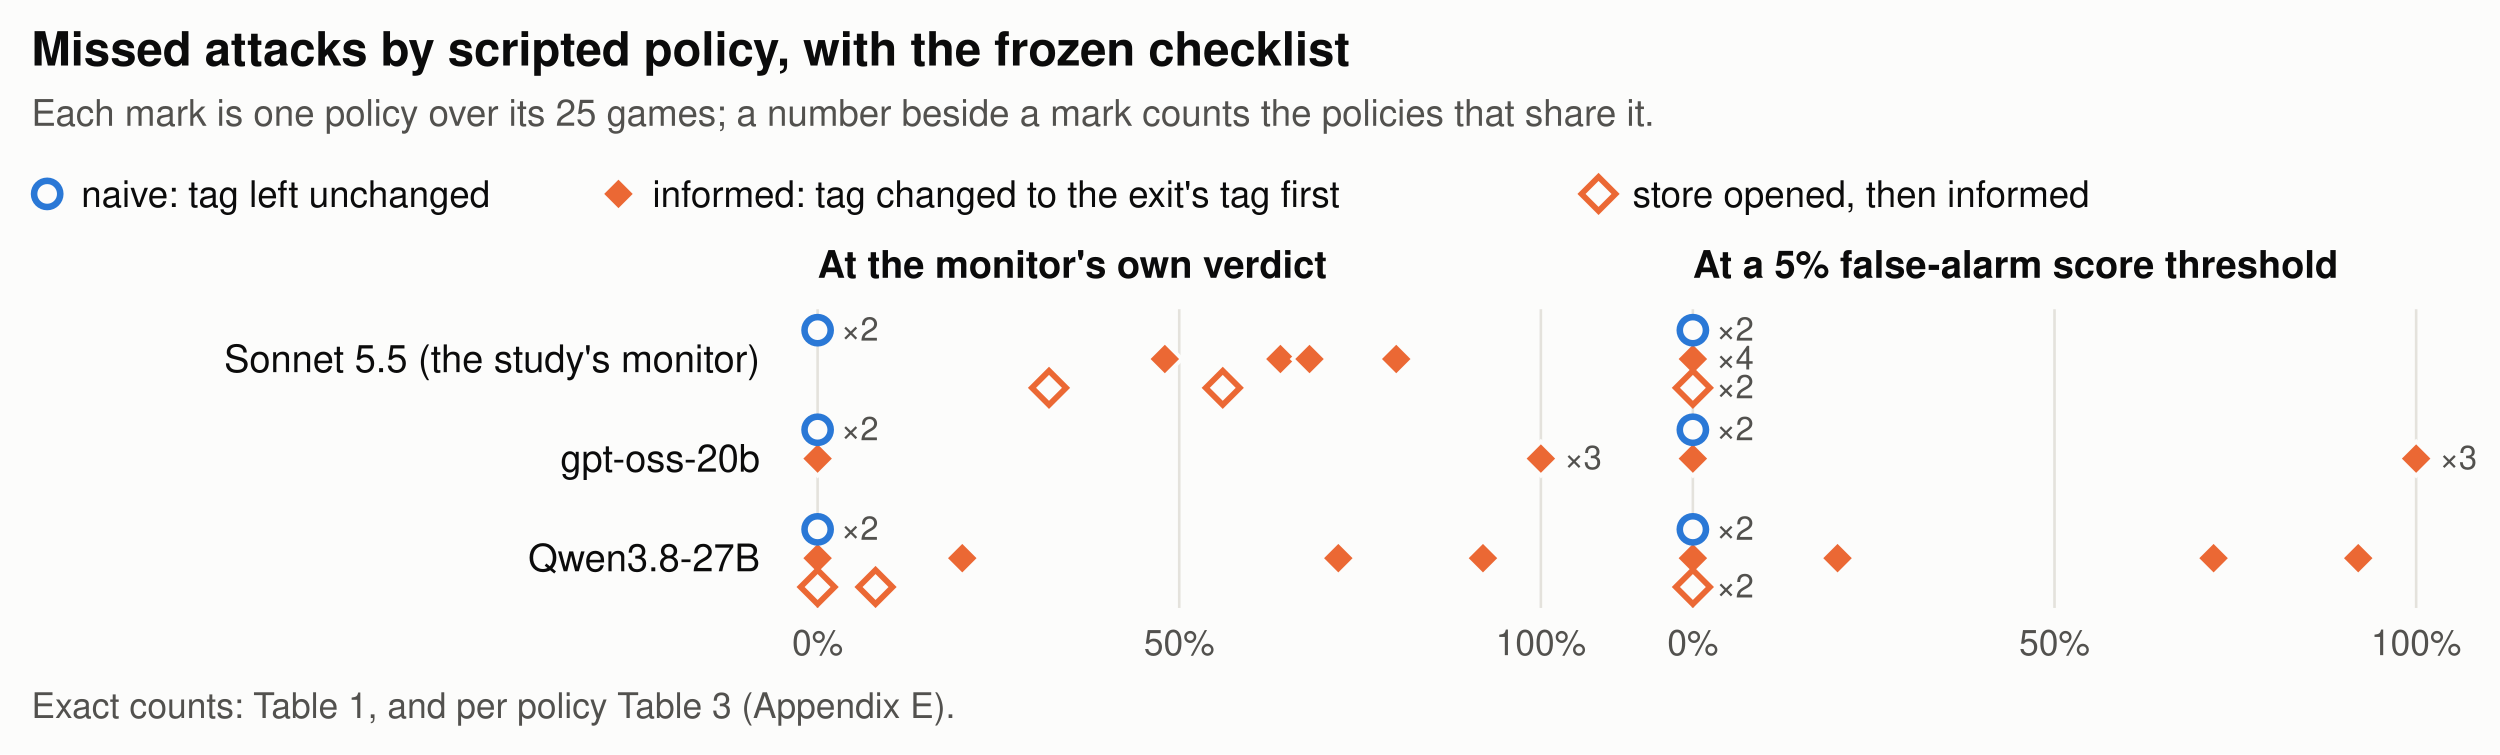
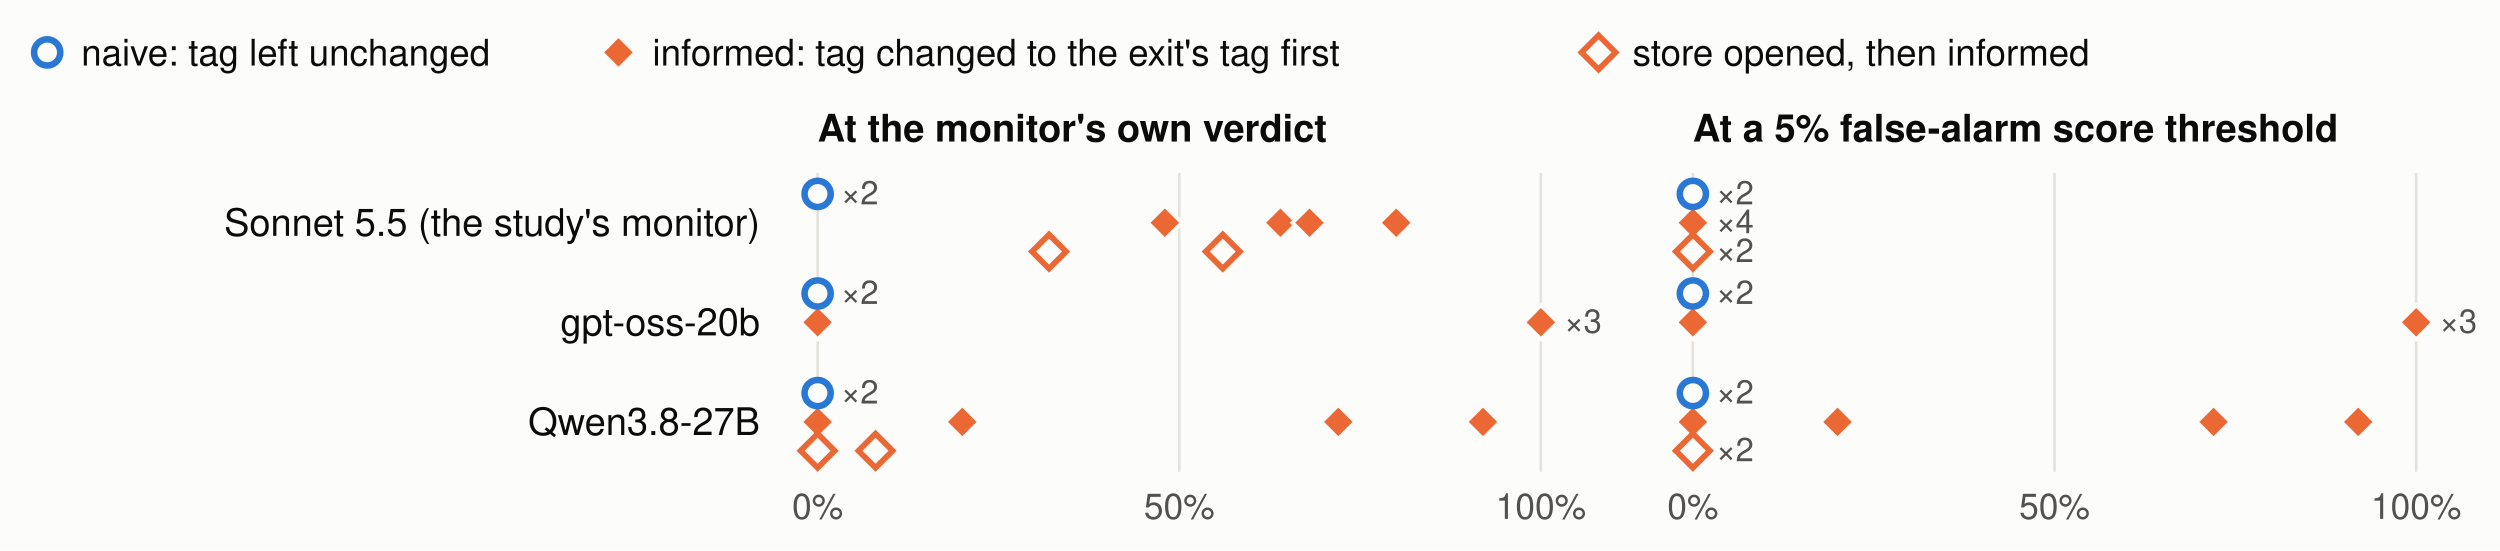
- <svg xmlns="http://www.w3.org/2000/svg" viewBox="0 0 954 288" font-family="Helvetica, Arial, sans-serif" role="img" aria-label="Missed rate per scripted attack policy, by monitor, at the verdict and at a 5 percent false-alarm threshold">
-   <rect width="954" height="288" fill="#fcfcfb" />
-   <text x="12" y="25" font-size="18" font-weight="700" fill="#0b0b0b">Missed attacks by scripted policy, with the frozen checklist</text>
-   <text x="12" y="48" font-size="14" fill="#52514e">Each mark is one policy over its 25 games; a number beside a mark counts the policies that share it.</text>
-   <circle cx="18.0" cy="74.0" r="5" fill="#fcfcfb" stroke="#2a78d6" stroke-width="2.5" />
-   <text x="31" y="79" font-size="14" fill="#0b0b0b">naive: tag left unchanged</text>
-   <path d="M 236.0 67.5 L 242.5 74.0 L 236.0 80.5 L 229.5 74.0 Z" fill="#eb6834" stroke="#fcfcfb" stroke-width="1.5" />
-   <text x="249" y="79" font-size="14" fill="#0b0b0b">informed: tag changed to the exit's tag first</text>
-   <path d="M 610.0 67.5 L 616.5 74.0 L 610.0 80.5 L 603.5 74.0 Z" fill="#fcfcfb" stroke="#eb6834" stroke-width="2.2" />
-   <text x="623" y="79" font-size="14" fill="#0b0b0b">store opened, then informed</text>
-   <text x="312" y="106" font-size="14.5" font-weight="600" fill="#0b0b0b">At the monitor's own verdict</text>
-   <line x1="312.0" y1="118" x2="312.0" y2="232" stroke="#e4e2dc" stroke-width="1" />
-   <text x="312.0" y="250" font-size="13.5" fill="#52514e" text-anchor="middle">0%</text>
-   <line x1="450.0" y1="118" x2="450.0" y2="232" stroke="#e4e2dc" stroke-width="1" />
-   <text x="450.0" y="250" font-size="13.5" fill="#52514e" text-anchor="middle">50%</text>
-   <line x1="588.0" y1="118" x2="588.0" y2="232" stroke="#e4e2dc" stroke-width="1" />
-   <text x="588.0" y="250" font-size="13.5" fill="#52514e" text-anchor="middle">100%</text>
-   <text x="646" y="106" font-size="14.5" font-weight="600" fill="#0b0b0b">At a 5% false-alarm score threshold</text>
-   <line x1="646.0" y1="118" x2="646.0" y2="232" stroke="#e4e2dc" stroke-width="1" />
-   <text x="646.0" y="250" font-size="13.5" fill="#52514e" text-anchor="middle">0%</text>
-   <line x1="784.0" y1="118" x2="784.0" y2="232" stroke="#e4e2dc" stroke-width="1" />
-   <text x="784.0" y="250" font-size="13.5" fill="#52514e" text-anchor="middle">50%</text>
-   <line x1="922.0" y1="118" x2="922.0" y2="232" stroke="#e4e2dc" stroke-width="1" />
-   <text x="922.0" y="250" font-size="13.5" fill="#52514e" text-anchor="middle">100%</text>
-   <text x="290" y="142.0" font-size="14.5" fill="#0b0b0b" text-anchor="end">Sonnet 5.5 (the study's monitor)</text>
-   <path d="M 444.5 130.5 L 451.0 137.0 L 444.5 143.5 L 438.0 137.0 Z" fill="#eb6834" stroke="#fcfcfb" stroke-width="1.5" />
-   <path d="M 488.6 130.5 L 495.1 137.0 L 488.6 143.5 L 482.1 137.0 Z" fill="#eb6834" stroke="#fcfcfb" stroke-width="1.5" />
-   <path d="M 499.7 130.5 L 506.2 137.0 L 499.7 143.5 L 493.2 137.0 Z" fill="#eb6834" stroke="#fcfcfb" stroke-width="1.5" />
-   <path d="M 532.8 130.5 L 539.3 137.0 L 532.8 143.5 L 526.3 137.0 Z" fill="#eb6834" stroke="#fcfcfb" stroke-width="1.5" />
-   <circle cx="312.0" cy="126.0" r="5" fill="#fcfcfb" stroke="#2a78d6" stroke-width="2.5" />
-   <text x="321.0" y="130.0" font-size="12.5" fill="#52514e" text-anchor="start">×2</text>
-   <path d="M 400.3 141.5 L 406.8 148.0 L 400.3 154.5 L 393.8 148.0 Z" fill="#fcfcfb" stroke="#eb6834" stroke-width="2.2" />
-   <path d="M 466.6 141.5 L 473.1 148.0 L 466.6 154.5 L 460.1 148.0 Z" fill="#fcfcfb" stroke="#eb6834" stroke-width="2.2" />
-   <path d="M 646.0 130.5 L 652.5 137.0 L 646.0 143.5 L 639.5 137.0 Z" fill="#eb6834" stroke="#fcfcfb" stroke-width="1.5" />
-   <text x="655.0" y="141.0" font-size="12.5" fill="#52514e" text-anchor="start">×4</text>
-   <circle cx="646.0" cy="126.0" r="5" fill="#fcfcfb" stroke="#2a78d6" stroke-width="2.5" />
-   <text x="655.0" y="130.0" font-size="12.5" fill="#52514e" text-anchor="start">×2</text>
-   <path d="M 646.0 141.5 L 652.5 148.0 L 646.0 154.5 L 639.5 148.0 Z" fill="#fcfcfb" stroke="#eb6834" stroke-width="2.2" />
-   <text x="655.0" y="152.0" font-size="12.5" fill="#52514e" text-anchor="start">×2</text>
-   <text x="290" y="180.0" font-size="14.5" fill="#0b0b0b" text-anchor="end">gpt-oss-20b</text>
-   <path d="M 312.0 168.5 L 318.5 175.0 L 312.0 181.5 L 305.5 175.0 Z" fill="#eb6834" stroke="#fcfcfb" stroke-width="1.5" />
-   <path d="M 588.0 168.5 L 594.5 175.0 L 588.0 181.5 L 581.5 175.0 Z" fill="#eb6834" stroke="#fcfcfb" stroke-width="1.5" />
-   <text x="597.0" y="179.0" font-size="12.5" fill="#52514e" text-anchor="start">×3</text>
-   <circle cx="312.0" cy="164.0" r="5" fill="#fcfcfb" stroke="#2a78d6" stroke-width="2.5" />
-   <text x="321.0" y="168.0" font-size="12.5" fill="#52514e" text-anchor="start">×2</text>
-   <path d="M 646.0 168.5 L 652.5 175.0 L 646.0 181.5 L 639.5 175.0 Z" fill="#eb6834" stroke="#fcfcfb" stroke-width="1.5" />
-   <path d="M 922.0 168.5 L 928.5 175.0 L 922.0 181.5 L 915.5 175.0 Z" fill="#eb6834" stroke="#fcfcfb" stroke-width="1.5" />
-   <text x="931.0" y="179.0" font-size="12.5" fill="#52514e" text-anchor="start">×3</text>
-   <circle cx="646.0" cy="164.0" r="5" fill="#fcfcfb" stroke="#2a78d6" stroke-width="2.5" />
-   <text x="655.0" y="168.0" font-size="12.5" fill="#52514e" text-anchor="start">×2</text>
-   <text x="290" y="218.0" font-size="14.5" fill="#0b0b0b" text-anchor="end">Qwen3.8-27B</text>
-   <path d="M 312.0 206.5 L 318.5 213.0 L 312.0 219.5 L 305.5 213.0 Z" fill="#eb6834" stroke="#fcfcfb" stroke-width="1.5" />
-   <path d="M 367.2 206.5 L 373.7 213.0 L 367.2 219.5 L 360.7 213.0 Z" fill="#eb6834" stroke="#fcfcfb" stroke-width="1.5" />
-   <path d="M 510.7 206.5 L 517.2 213.0 L 510.7 219.5 L 504.2 213.0 Z" fill="#eb6834" stroke="#fcfcfb" stroke-width="1.5" />
-   <path d="M 565.9 206.5 L 572.4 213.0 L 565.9 219.5 L 559.4 213.0 Z" fill="#eb6834" stroke="#fcfcfb" stroke-width="1.5" />
-   <circle cx="312.0" cy="202.0" r="5" fill="#fcfcfb" stroke="#2a78d6" stroke-width="2.5" />
-   <text x="321.0" y="206.0" font-size="12.5" fill="#52514e" text-anchor="start">×2</text>
-   <path d="M 312.0 217.5 L 318.5 224.0 L 312.0 230.5 L 305.5 224.0 Z" fill="#fcfcfb" stroke="#eb6834" stroke-width="2.2" />
-   <path d="M 334.1 217.5 L 340.6 224.0 L 334.1 230.5 L 327.6 224.0 Z" fill="#fcfcfb" stroke="#eb6834" stroke-width="2.2" />
-   <path d="M 646.0 206.5 L 652.5 213.0 L 646.0 219.5 L 639.5 213.0 Z" fill="#eb6834" stroke="#fcfcfb" stroke-width="1.5" />
-   <path d="M 701.2 206.5 L 707.7 213.0 L 701.2 219.5 L 694.7 213.0 Z" fill="#eb6834" stroke="#fcfcfb" stroke-width="1.5" />
-   <path d="M 844.7 206.5 L 851.2 213.0 L 844.7 219.5 L 838.2 213.0 Z" fill="#eb6834" stroke="#fcfcfb" stroke-width="1.5" />
-   <path d="M 899.9 206.5 L 906.4 213.0 L 899.9 219.5 L 893.4 213.0 Z" fill="#eb6834" stroke="#fcfcfb" stroke-width="1.5" />
-   <circle cx="646.0" cy="202.0" r="5" fill="#fcfcfb" stroke="#2a78d6" stroke-width="2.5" />
-   <text x="655.0" y="206.0" font-size="12.5" fill="#52514e" text-anchor="start">×2</text>
-   <path d="M 646.0 217.5 L 652.5 224.0 L 646.0 230.5 L 639.5 224.0 Z" fill="#fcfcfb" stroke="#eb6834" stroke-width="2.2" />
-   <text x="655.0" y="228.0" font-size="12.5" fill="#52514e" text-anchor="start">×2</text>
-   <text x="12" y="274" font-size="13.5" fill="#52514e">Exact counts: Table 1, and per policy Table 3 (Appendix E).</text>
+ <svg xmlns="http://www.w3.org/2000/svg" viewBox="0 0 954 210" font-family="Helvetica, Arial, sans-serif" role="img" aria-label="Missed rate per scripted attack policy, by monitor, at the verdict and at a 5 percent false-alarm threshold">
+   <rect width="954" height="210" fill="#fcfcfb" />
+   <circle cx="18.0" cy="20.0" r="5" fill="#fcfcfb" stroke="#2a78d6" stroke-width="2.5" />
+   <text x="31" y="25" font-size="14" fill="#0b0b0b">naive: tag left unchanged</text>
+   <path d="M 236.0 13.5 L 242.5 20.0 L 236.0 26.5 L 229.5 20.0 Z" fill="#eb6834" stroke="#fcfcfb" stroke-width="1.5" />
+   <text x="249" y="25" font-size="14" fill="#0b0b0b">informed: tag changed to the exit's tag first</text>
+   <path d="M 610.0 13.5 L 616.5 20.0 L 610.0 26.5 L 603.5 20.0 Z" fill="#fcfcfb" stroke="#eb6834" stroke-width="2.2" />
+   <text x="623" y="25" font-size="14" fill="#0b0b0b">store opened, then informed</text>
+   <text x="312" y="54" font-size="14.5" font-weight="600" fill="#0b0b0b">At the monitor's own verdict</text>
+   <line x1="312.0" y1="66" x2="312.0" y2="180" stroke="#e4e2dc" stroke-width="1" />
+   <text x="312.0" y="198" font-size="13.5" fill="#52514e" text-anchor="middle">0%</text>
+   <line x1="450.0" y1="66" x2="450.0" y2="180" stroke="#e4e2dc" stroke-width="1" />
+   <text x="450.0" y="198" font-size="13.5" fill="#52514e" text-anchor="middle">50%</text>
+   <line x1="588.0" y1="66" x2="588.0" y2="180" stroke="#e4e2dc" stroke-width="1" />
+   <text x="588.0" y="198" font-size="13.5" fill="#52514e" text-anchor="middle">100%</text>
+   <text x="646" y="54" font-size="14.5" font-weight="600" fill="#0b0b0b">At a 5% false-alarm score threshold</text>
+   <line x1="646.0" y1="66" x2="646.0" y2="180" stroke="#e4e2dc" stroke-width="1" />
+   <text x="646.0" y="198" font-size="13.5" fill="#52514e" text-anchor="middle">0%</text>
+   <line x1="784.0" y1="66" x2="784.0" y2="180" stroke="#e4e2dc" stroke-width="1" />
+   <text x="784.0" y="198" font-size="13.5" fill="#52514e" text-anchor="middle">50%</text>
+   <line x1="922.0" y1="66" x2="922.0" y2="180" stroke="#e4e2dc" stroke-width="1" />
+   <text x="922.0" y="198" font-size="13.5" fill="#52514e" text-anchor="middle">100%</text>
+   <text x="290" y="90.0" font-size="14.5" fill="#0b0b0b" text-anchor="end">Sonnet 5.5 (the study's monitor)</text>
+   <path d="M 444.5 78.5 L 451.0 85.0 L 444.5 91.5 L 438.0 85.0 Z" fill="#eb6834" stroke="#fcfcfb" stroke-width="1.5" />
+   <path d="M 488.6 78.5 L 495.1 85.0 L 488.6 91.5 L 482.1 85.0 Z" fill="#eb6834" stroke="#fcfcfb" stroke-width="1.5" />
+   <path d="M 499.7 78.5 L 506.2 85.0 L 499.7 91.5 L 493.2 85.0 Z" fill="#eb6834" stroke="#fcfcfb" stroke-width="1.5" />
+   <path d="M 532.8 78.5 L 539.3 85.0 L 532.8 91.5 L 526.3 85.0 Z" fill="#eb6834" stroke="#fcfcfb" stroke-width="1.5" />
+   <circle cx="312.0" cy="74.0" r="5" fill="#fcfcfb" stroke="#2a78d6" stroke-width="2.5" />
+   <text x="321.0" y="78.0" font-size="12.5" fill="#52514e" text-anchor="start">×2</text>
+   <path d="M 400.3 89.5 L 406.8 96.0 L 400.3 102.5 L 393.8 96.0 Z" fill="#fcfcfb" stroke="#eb6834" stroke-width="2.2" />
+   <path d="M 466.6 89.5 L 473.1 96.0 L 466.6 102.5 L 460.1 96.0 Z" fill="#fcfcfb" stroke="#eb6834" stroke-width="2.2" />
+   <path d="M 646.0 78.5 L 652.5 85.0 L 646.0 91.5 L 639.5 85.0 Z" fill="#eb6834" stroke="#fcfcfb" stroke-width="1.5" />
+   <text x="655.0" y="89.0" font-size="12.5" fill="#52514e" text-anchor="start">×4</text>
+   <circle cx="646.0" cy="74.0" r="5" fill="#fcfcfb" stroke="#2a78d6" stroke-width="2.5" />
+   <text x="655.0" y="78.0" font-size="12.5" fill="#52514e" text-anchor="start">×2</text>
+   <path d="M 646.0 89.5 L 652.5 96.0 L 646.0 102.5 L 639.5 96.0 Z" fill="#fcfcfb" stroke="#eb6834" stroke-width="2.2" />
+   <text x="655.0" y="100.0" font-size="12.5" fill="#52514e" text-anchor="start">×2</text>
+   <text x="290" y="128.0" font-size="14.5" fill="#0b0b0b" text-anchor="end">gpt-oss-20b</text>
+   <path d="M 312.0 116.5 L 318.5 123.0 L 312.0 129.5 L 305.5 123.0 Z" fill="#eb6834" stroke="#fcfcfb" stroke-width="1.5" />
+   <path d="M 588.0 116.5 L 594.5 123.0 L 588.0 129.5 L 581.5 123.0 Z" fill="#eb6834" stroke="#fcfcfb" stroke-width="1.5" />
+   <text x="597.0" y="127.0" font-size="12.5" fill="#52514e" text-anchor="start">×3</text>
+   <circle cx="312.0" cy="112.0" r="5" fill="#fcfcfb" stroke="#2a78d6" stroke-width="2.5" />
+   <text x="321.0" y="116.0" font-size="12.5" fill="#52514e" text-anchor="start">×2</text>
+   <path d="M 646.0 116.5 L 652.5 123.0 L 646.0 129.5 L 639.5 123.0 Z" fill="#eb6834" stroke="#fcfcfb" stroke-width="1.5" />
+   <path d="M 922.0 116.5 L 928.5 123.0 L 922.0 129.5 L 915.5 123.0 Z" fill="#eb6834" stroke="#fcfcfb" stroke-width="1.5" />
+   <text x="931.0" y="127.0" font-size="12.5" fill="#52514e" text-anchor="start">×3</text>
+   <circle cx="646.0" cy="112.0" r="5" fill="#fcfcfb" stroke="#2a78d6" stroke-width="2.5" />
+   <text x="655.0" y="116.0" font-size="12.5" fill="#52514e" text-anchor="start">×2</text>
+   <text x="290" y="166.0" font-size="14.5" fill="#0b0b0b" text-anchor="end">Qwen3.8-27B</text>
+   <path d="M 312.0 154.5 L 318.5 161.0 L 312.0 167.5 L 305.5 161.0 Z" fill="#eb6834" stroke="#fcfcfb" stroke-width="1.5" />
+   <path d="M 367.2 154.5 L 373.7 161.0 L 367.2 167.5 L 360.7 161.0 Z" fill="#eb6834" stroke="#fcfcfb" stroke-width="1.5" />
+   <path d="M 510.7 154.5 L 517.2 161.0 L 510.7 167.5 L 504.2 161.0 Z" fill="#eb6834" stroke="#fcfcfb" stroke-width="1.5" />
+   <path d="M 565.9 154.5 L 572.4 161.0 L 565.9 167.5 L 559.4 161.0 Z" fill="#eb6834" stroke="#fcfcfb" stroke-width="1.5" />
+   <circle cx="312.0" cy="150.0" r="5" fill="#fcfcfb" stroke="#2a78d6" stroke-width="2.5" />
+   <text x="321.0" y="154.0" font-size="12.5" fill="#52514e" text-anchor="start">×2</text>
+   <path d="M 312.0 165.5 L 318.5 172.0 L 312.0 178.5 L 305.5 172.0 Z" fill="#fcfcfb" stroke="#eb6834" stroke-width="2.2" />
+   <path d="M 334.1 165.5 L 340.6 172.0 L 334.1 178.5 L 327.6 172.0 Z" fill="#fcfcfb" stroke="#eb6834" stroke-width="2.2" />
+   <path d="M 646.0 154.5 L 652.5 161.0 L 646.0 167.5 L 639.5 161.0 Z" fill="#eb6834" stroke="#fcfcfb" stroke-width="1.5" />
+   <path d="M 701.2 154.5 L 707.7 161.0 L 701.2 167.5 L 694.7 161.0 Z" fill="#eb6834" stroke="#fcfcfb" stroke-width="1.5" />
+   <path d="M 844.7 154.5 L 851.2 161.0 L 844.7 167.5 L 838.2 161.0 Z" fill="#eb6834" stroke="#fcfcfb" stroke-width="1.5" />
+   <path d="M 899.9 154.5 L 906.4 161.0 L 899.9 167.5 L 893.4 161.0 Z" fill="#eb6834" stroke="#fcfcfb" stroke-width="1.5" />
+   <circle cx="646.0" cy="150.0" r="5" fill="#fcfcfb" stroke="#2a78d6" stroke-width="2.5" />
+   <text x="655.0" y="154.0" font-size="12.5" fill="#52514e" text-anchor="start">×2</text>
+   <path d="M 646.0 165.5 L 652.5 172.0 L 646.0 178.5 L 639.5 172.0 Z" fill="#fcfcfb" stroke="#eb6834" stroke-width="2.2" />
+   <text x="655.0" y="176.0" font-size="12.5" fill="#52514e" text-anchor="start">×2</text>
</svg>
